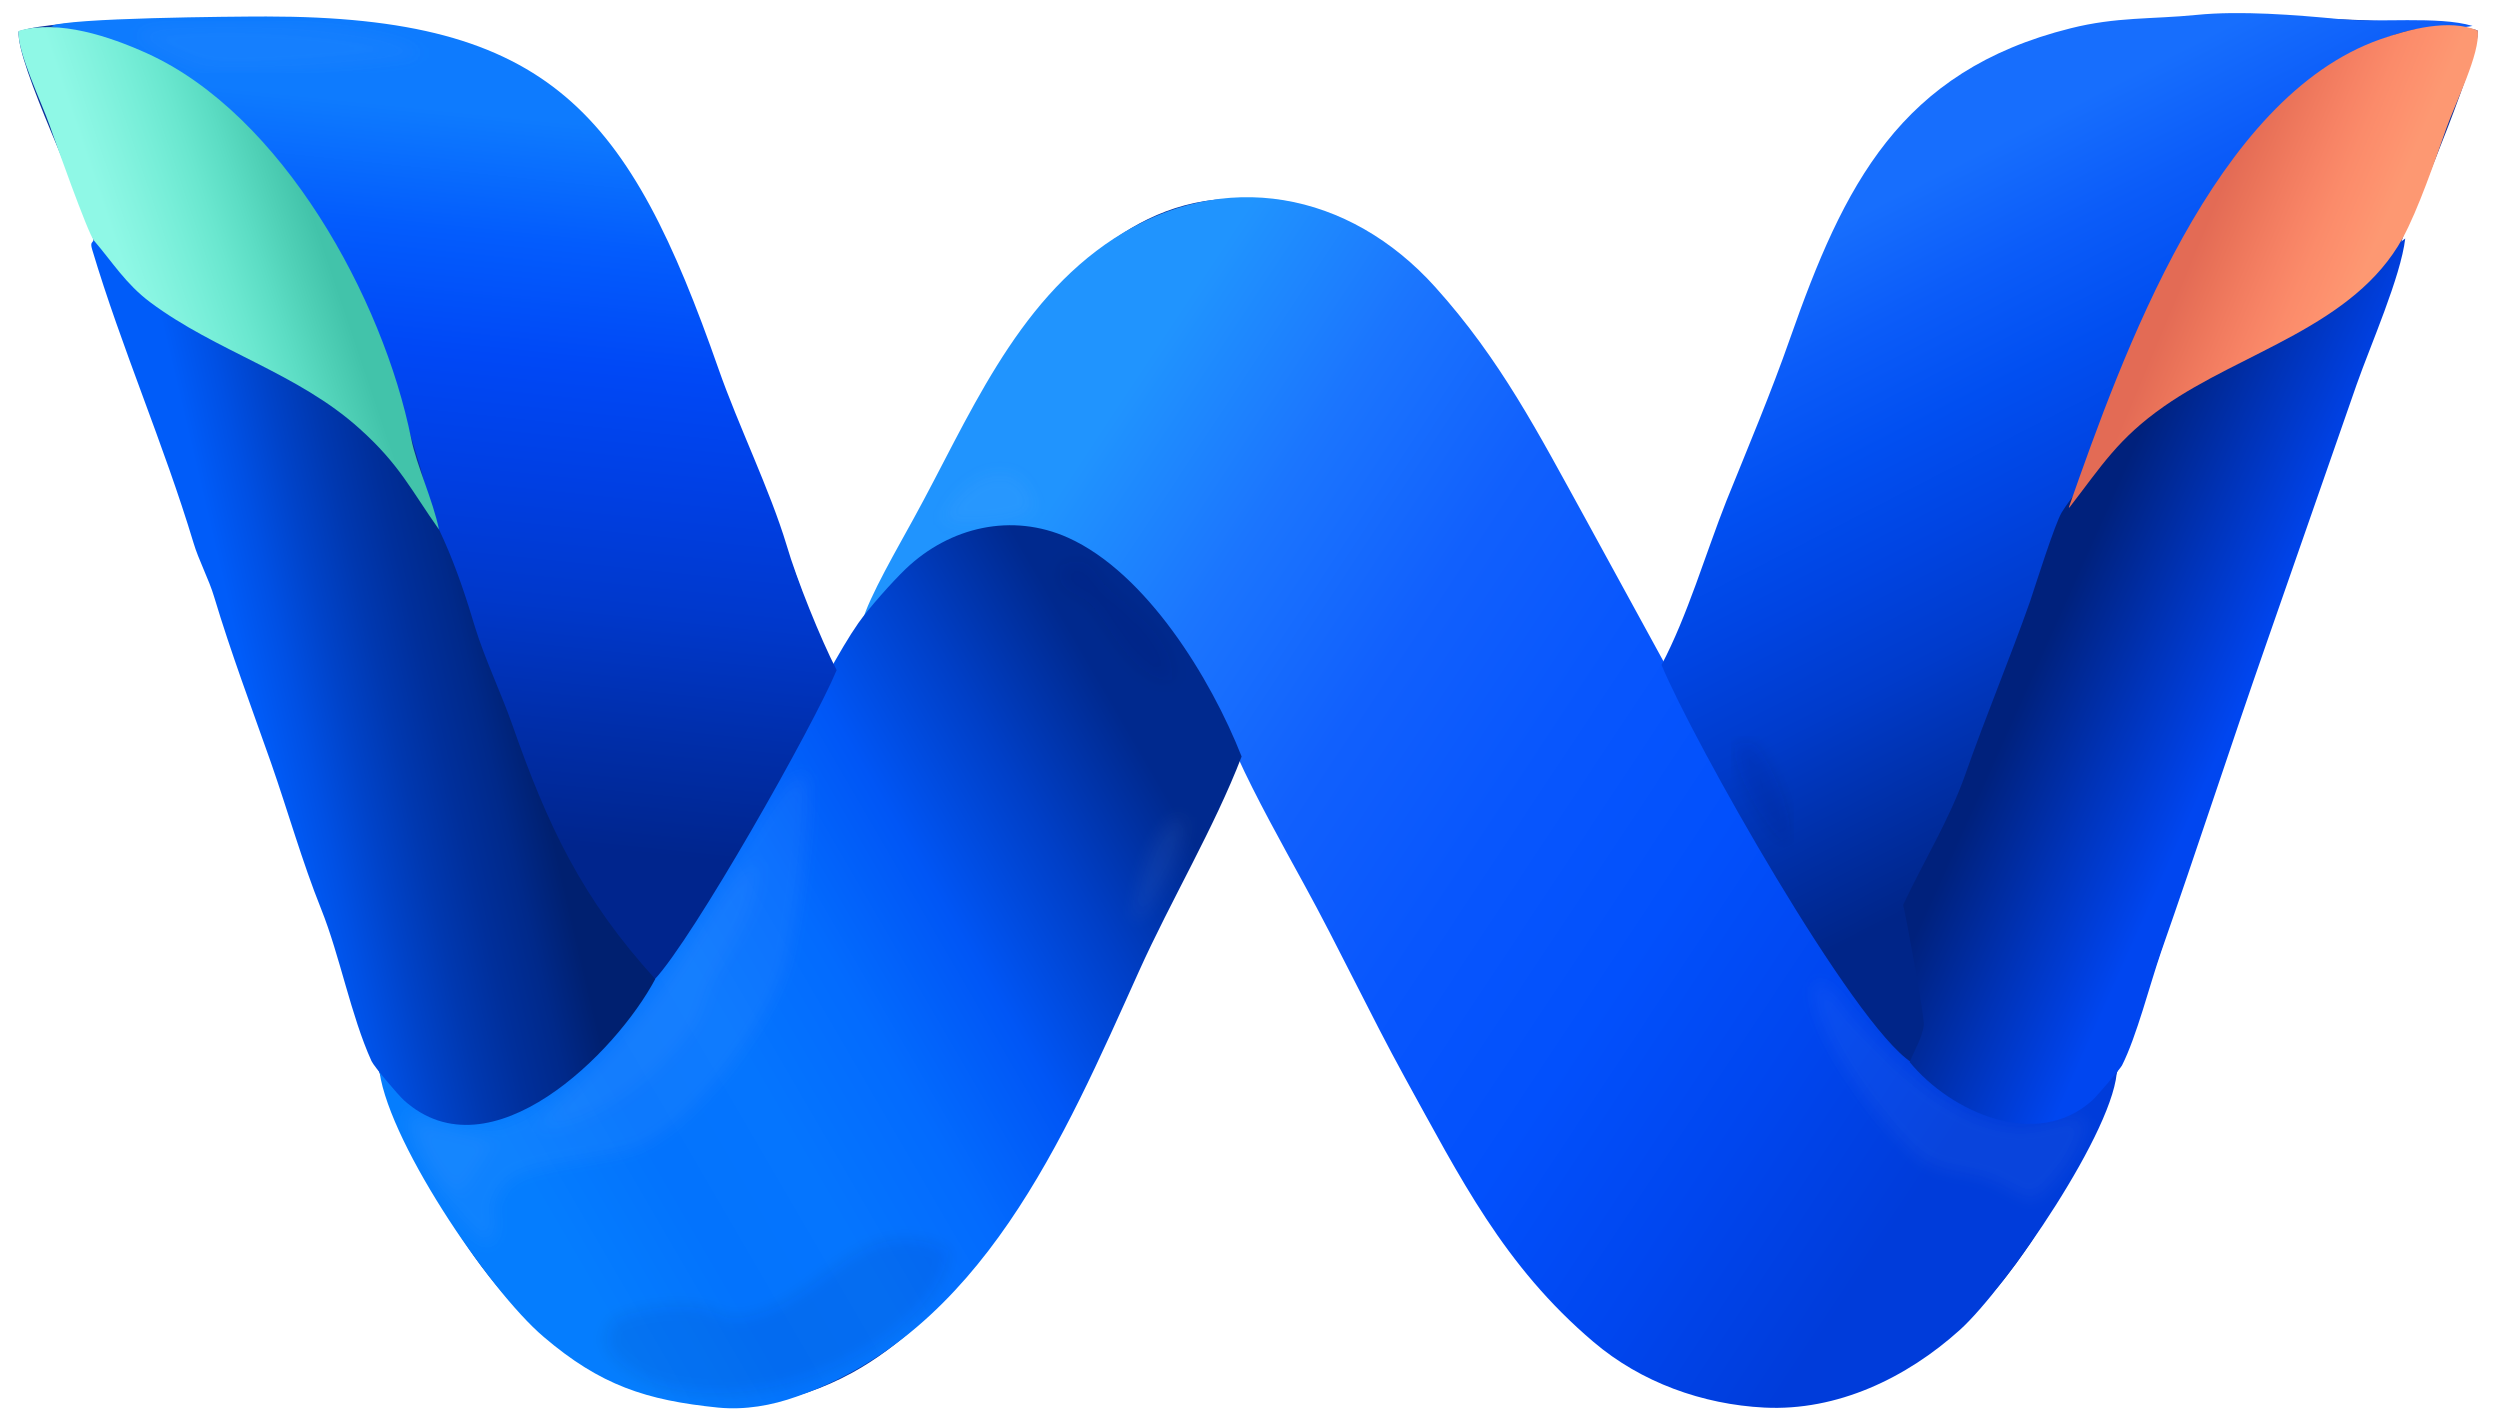
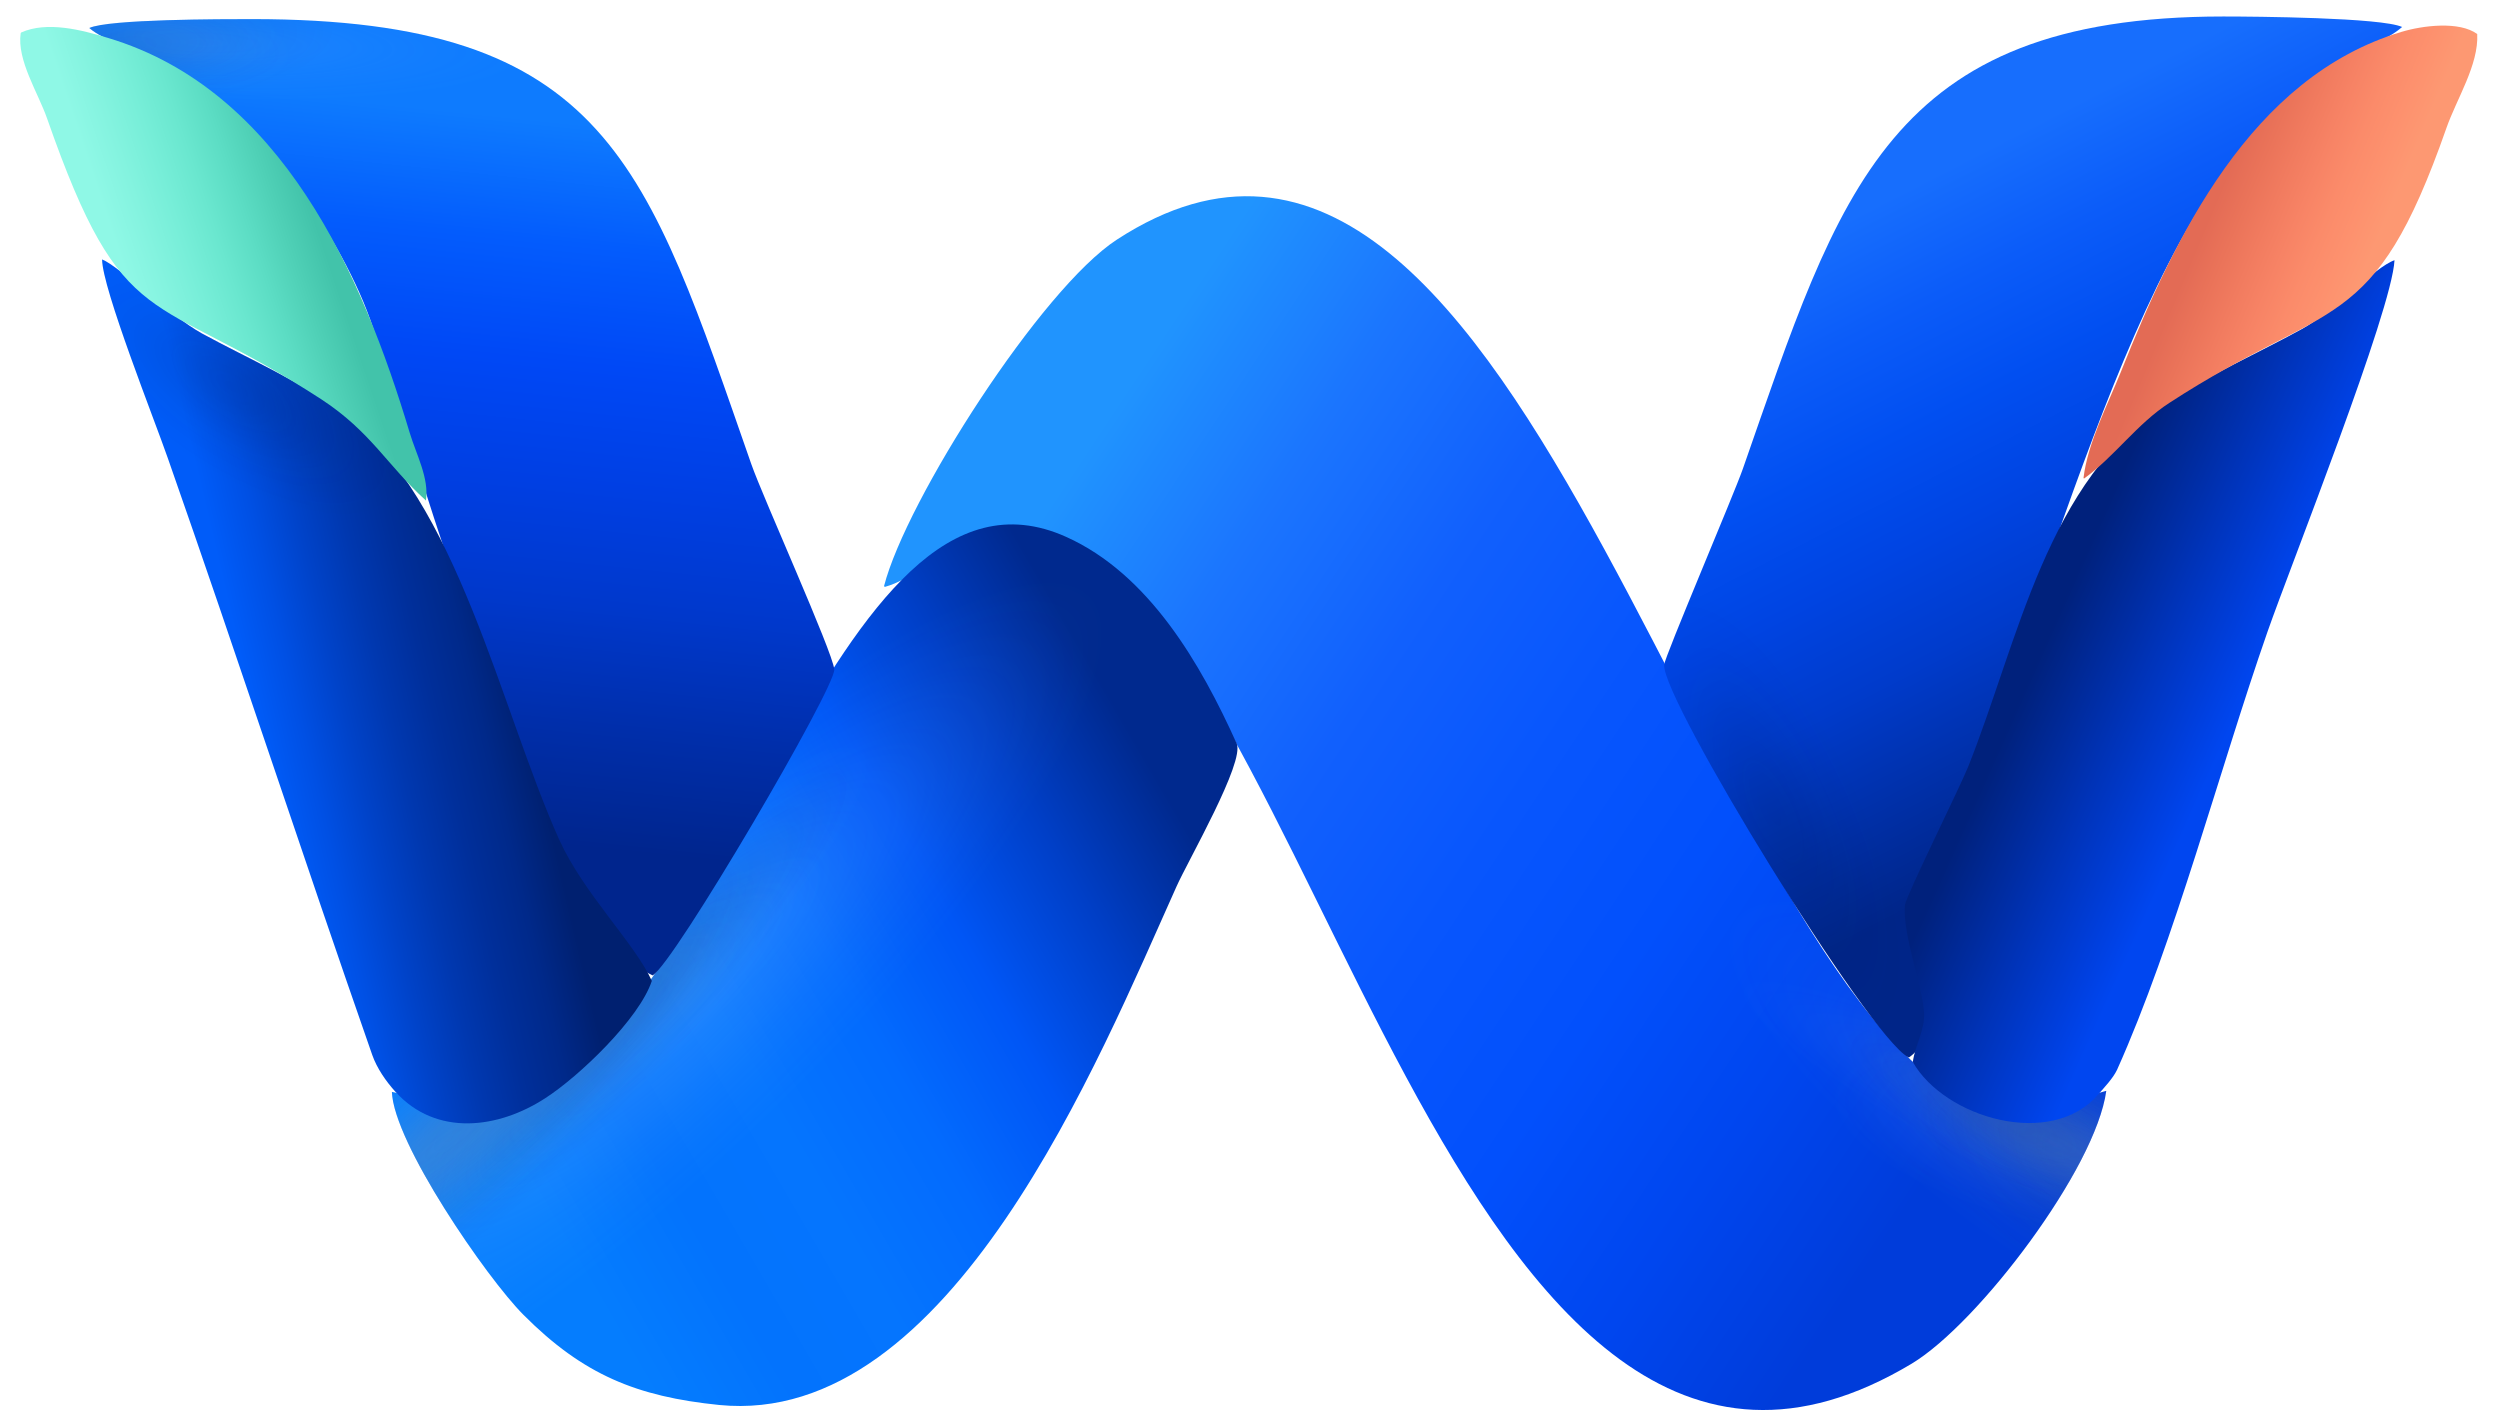
<svg xmlns="http://www.w3.org/2000/svg" viewBox="150 355 955 545" role="img" aria-label="weekly">
  <defs>
    <linearGradient id="face1" gradientUnits="userSpaceOnUse" x1="1015.5" y1="673.8" x2="605.8" y2="402.0">
      <stop offset="0.000" stop-color="#003cda" />
      <stop offset="0.071" stop-color="#003cda" />
      <stop offset="0.214" stop-color="#0046ef" />
      <stop offset="0.357" stop-color="#0250fc" />
      <stop offset="0.500" stop-color="#0856fd" />
      <stop offset="0.643" stop-color="#1160fd" />
      <stop offset="0.786" stop-color="#1b75fe" />
      <stop offset="0.929" stop-color="#2094fe" />
      <stop offset="1.000" stop-color="#2094fe" />
    </linearGradient>
+     <radialGradient id="face1-s0" gradientUnits="userSpaceOnUse" cx="934.3" cy="792.0" r="152.6" gradientTransform="translate(934.3 792.0) rotate(-144.8) scale(1 0.288) translate(-934.3 -792.0)">
+       <stop offset="0.00" stop-color="#9cd0ff" stop-opacity="0.126" />
+       <stop offset="0.20" stop-color="#9cd0ff" stop-opacity="0.111" />
+       <stop offset="0.40" stop-color="#9cd0ff" stop-opacity="0.076" />
+       <stop offset="0.60" stop-color="#9cd0ff" stop-opacity="0.041" />
+       <stop offset="0.80" stop-color="#9cd0ff" stop-opacity="0.017" />
+       <stop offset="1.00" stop-color="#9cd0ff" stop-opacity="0.000" />
+     </radialGradient>
+     <radialGradient id="face1-s1" gradientUnits="userSpaceOnUse" cx="943.7" cy="798.3" r="70.3" gradientTransform="translate(943.7 798.3) rotate(-141.3) scale(1 0.604) translate(-943.7 -798.3)">
+       <stop offset="0.00" stop-color="#00103a" stop-opacity="0.156" />
+       <stop offset="0.20" stop-color="#00103a" stop-opacity="0.137" />
+       <stop offset="0.40" stop-color="#00103a" stop-opacity="0.094" />
+       <stop offset="0.60" stop-color="#00103a" stop-opacity="0.050" />
+       <stop offset="0.80" stop-color="#00103a" stop-opacity="0.021" />
+       <stop offset="1.00" stop-color="#00103a" stop-opacity="0.000" />
+     </radialGradient>
+     <radialGradient id="face1-s2" gradientUnits="userSpaceOnUse" cx="936.3" cy="791.3" r="89.8" gradientTransform="translate(936.3 791.3) rotate(-167.3) scale(1 0.364) translate(-936.3 -791.3)">
+       <stop offset="0.00" stop-color="#9cd0ff" stop-opacity="0.116" />
+       <stop offset="0.20" stop-color="#9cd0ff" stop-opacity="0.102" />
+       <stop offset="0.40" stop-color="#9cd0ff" stop-opacity="0.070" />
+       <stop offset="0.60" stop-color="#9cd0ff" stop-opacity="0.037" />
+       <stop offset="0.80" stop-color="#9cd0ff" stop-opacity="0.016" />
+       <stop offset="1.00" stop-color="#9cd0ff" stop-opacity="0.000" />
+     </radialGradient>
+     <radialGradient id="face1-s3" gradientUnits="userSpaceOnUse" cx="915.0" cy="781.3" r="67.1" gradientTransform="translate(915.0 781.3) rotate(-153.6) scale(1 0.333) translate(-915.0 -781.3)">
+       <stop offset="0.00" stop-color="#00103a" stop-opacity="0.181" />
+       <stop offset="0.20" stop-color="#00103a" stop-opacity="0.160" />
+       <stop offset="0.40" stop-color="#00103a" stop-opacity="0.110" />
+       <stop offset="0.60" stop-color="#00103a" stop-opacity="0.059" />
+       <stop offset="0.80" stop-color="#00103a" stop-opacity="0.025" />
+       <stop offset="1.00" stop-color="#00103a" stop-opacity="0.000" />
+     </radialGradient>
+     <radialGradient id="face1-s4" gradientUnits="userSpaceOnUse" cx="933.0" cy="791.3" r="135.0" gradientTransform="translate(933.0 791.3) rotate(-153.3) scale(1 0.155) translate(-933.0 -791.3)">
+       <stop offset="0.00" stop-color="#9cd0ff" stop-opacity="0.102" />
+       <stop offset="0.20" stop-color="#9cd0ff" stop-opacity="0.090" />
+       <stop offset="0.40" stop-color="#9cd0ff" stop-opacity="0.062" />
+       <stop offset="0.60" stop-color="#9cd0ff" stop-opacity="0.033" />
+       <stop offset="0.80" stop-color="#9cd0ff" stop-opacity="0.014" />
+       <stop offset="1.00" stop-color="#9cd0ff" stop-opacity="0.000" />
+     </radialGradient>
    <clipPath id="c_face1">
-       <path d="M479.4 592.5C484.3 589.9 488.9 582.3 493.3 577.3C508.0 561.1 527.9 554.1 549.3 558.4C563.2 561.2 584.2 579.4 592.1 590.7C603.8 607.4 614.3 625.4 622.7 644.0C629.5 659.1 640.0 677.9 648.1 692.7C661.4 716.9 673.3 742.3 686.7 766.7C707.8 804.9 724.4 838.5 758.7 867.6C776.9 883.1 800.4 891.5 824.0 892.7C851.8 894.1 878.3 881.4 898.7 863.0C916.1 847.3 958.7 785.5 958.7 762.9C946.3 771.6 947.5 781.6 926.3 782.7C906.8 783.6 888.0 769.1 875.7 755.3C848.3 725.0 829.6 688.2 810.1 652.7C791.8 619.4 773.7 586.0 755.4 552.7C737.6 520.4 723.3 492.5 698.3 464.7C665.4 428.1 617.4 418.9 575.7 446.0C537.4 470.9 520.0 515.0 498.9 553.3C493.8 562.7 481.6 583.6 479.4 592.5Z" />
+       <path d="M488.0 579.2C508.9 573.3 512.8 549.6 550.0 558.9C650.7 584.1 704.8 981.2 880.3 875.9C906.0 860.4 950.6 801.2 954.6 771.7C940.8 775.1 935.8 786.8 915.7 781.7C802.0 753.3 734.9 343.6 576.7 446.5C547.8 465.2 496.1 546.1 487.7 578.9Z" />
    </clipPath>
    <linearGradient id="face2" gradientUnits="userSpaceOnUse" x1="179.2" y1="-104.3" x2="-108.6" y2="63.2">
      <stop offset="0.000" stop-color="#00298e" />
      <stop offset="0.071" stop-color="#00298e" />
      <stop offset="0.214" stop-color="#003fc7" />
      <stop offset="0.357" stop-color="#0056f6" />
      <stop offset="0.500" stop-color="#036bfe" />
      <stop offset="0.643" stop-color="#0575fe" />
      <stop offset="0.786" stop-color="#0373fd" />
      <stop offset="0.929" stop-color="#057dfe" />
      <stop offset="1.000" stop-color="#057dfe" />
    </linearGradient>
+     <radialGradient id="face2-s0" gradientUnits="userSpaceOnUse" cx="404.7" cy="739.3" r="229.4" gradientTransform="translate(404.7 739.3) rotate(135.9) scale(1 0.252) translate(-404.7 -739.3)">
+       <stop offset="0.00" stop-color="#9cd0ff" stop-opacity="0.173" />
+       <stop offset="0.20" stop-color="#9cd0ff" stop-opacity="0.152" />
+       <stop offset="0.40" stop-color="#9cd0ff" stop-opacity="0.105" />
+       <stop offset="0.60" stop-color="#9cd0ff" stop-opacity="0.056" />
+       <stop offset="0.80" stop-color="#9cd0ff" stop-opacity="0.023" />
+       <stop offset="1.00" stop-color="#9cd0ff" stop-opacity="0.000" />
+     </radialGradient>
+     <radialGradient id="face2-s1" gradientUnits="userSpaceOnUse" cx="387.0" cy="744.7" r="132.2" gradientTransform="translate(387.0 744.7) rotate(132.2) scale(1 0.178) translate(-387.0 -744.7)">
+       <stop offset="0.00" stop-color="#00103a" stop-opacity="0.182" />
+       <stop offset="0.20" stop-color="#00103a" stop-opacity="0.160" />
+       <stop offset="0.40" stop-color="#00103a" stop-opacity="0.110" />
+       <stop offset="0.60" stop-color="#00103a" stop-opacity="0.059" />
+       <stop offset="0.80" stop-color="#00103a" stop-opacity="0.025" />
+       <stop offset="1.00" stop-color="#00103a" stop-opacity="0.000" />
+     </radialGradient>
+     <radialGradient id="face2-s2" gradientUnits="userSpaceOnUse" cx="317.0" cy="792.0" r="227.3" gradientTransform="translate(317.0 792.0) rotate(137.4) scale(1 0.156) translate(-317.0 -792.0)">
+       <stop offset="0.00" stop-color="#9cd0ff" stop-opacity="0.116" />
+       <stop offset="0.20" stop-color="#9cd0ff" stop-opacity="0.103" />
+       <stop offset="0.40" stop-color="#9cd0ff" stop-opacity="0.070" />
+       <stop offset="0.60" stop-color="#9cd0ff" stop-opacity="0.038" />
+       <stop offset="0.80" stop-color="#9cd0ff" stop-opacity="0.016" />
+       <stop offset="1.00" stop-color="#9cd0ff" stop-opacity="0.000" />
+     </radialGradient>
+     <radialGradient id="face2-s3" gradientUnits="userSpaceOnUse" cx="331.0" cy="780.0" r="140.8" gradientTransform="translate(331.0 780.0) rotate(136.1) scale(1 0.209) translate(-331.0 -780.0)">
+       <stop offset="0.00" stop-color="#00103a" stop-opacity="0.200" />
+       <stop offset="0.20" stop-color="#00103a" stop-opacity="0.176" />
+       <stop offset="0.40" stop-color="#00103a" stop-opacity="0.121" />
+       <stop offset="0.60" stop-color="#00103a" stop-opacity="0.065" />
+       <stop offset="0.80" stop-color="#00103a" stop-opacity="0.027" />
+       <stop offset="1.00" stop-color="#00103a" stop-opacity="0.000" />
+     </radialGradient>
+     <radialGradient id="face2-s4" gradientUnits="userSpaceOnUse" cx="318.3" cy="792.7" r="183.5" gradientTransform="translate(318.3 792.7) rotate(143.4) scale(1 0.166) translate(-318.3 -792.7)">
+       <stop offset="0.00" stop-color="#9cd0ff" stop-opacity="0.166" />
+       <stop offset="0.20" stop-color="#9cd0ff" stop-opacity="0.147" />
+       <stop offset="0.40" stop-color="#9cd0ff" stop-opacity="0.101" />
+       <stop offset="0.60" stop-color="#9cd0ff" stop-opacity="0.054" />
+       <stop offset="0.80" stop-color="#9cd0ff" stop-opacity="0.023" />
+       <stop offset="1.00" stop-color="#9cd0ff" stop-opacity="0.000" />
+     </radialGradient>
    <clipPath id="c_face2">
-       <path d="M294.7 762.0C296.6 788.6 336.6 847.8 357.7 865.7C379.4 884.2 396.8 889.9 424.3 892.7C434.6 893.7 444.8 891.9 454.3 888.5C525.0 863.8 556.3 789.9 585.1 726.0C597.2 699.1 613.9 671.1 624.3 644.0C612.5 614.0 587.8 573.8 558.0 560.4C536.6 550.8 512.9 556.2 496.0 572.3C490.8 577.3 481.9 587.3 477.9 593.0C450.1 632.6 379.0 809.2 315.0 780.4C304.2 775.6 302.1 769.3 295.0 761.9Z" />
+       <path d="M299.7 772.1C300.3 791.3 335.8 843.1 350.0 857.3C372.8 880.2 393.3 888.5 424.7 891.7C513.1 900.5 569.9 759.3 599.4 693.7C603.8 683.8 625.6 646.1 622.4 639.0C608.7 608.6 588.9 574.3 557.3 560.1C467.2 519.5 428.8 750.6 341.7 781.1C320.1 788.7 313.1 774.6 299.7 772.1Z" />
    </clipPath>
    <linearGradient id="face3" gradientUnits="userSpaceOnUse" x1="477.2" y1="932.0" x2="346.5" y2="676.8">
      <stop offset="0.000" stop-color="#002588" />
      <stop offset="0.071" stop-color="#002588" />
      <stop offset="0.214" stop-color="#0030a9" />
      <stop offset="0.357" stop-color="#003bcb" />
      <stop offset="0.500" stop-color="#0044e2" />
      <stop offset="0.643" stop-color="#014ff1" />
      <stop offset="0.786" stop-color="#0b5cf9" />
      <stop offset="0.929" stop-color="#176efd" />
      <stop offset="1.000" stop-color="#176efd" />
    </linearGradient>
+     <radialGradient id="face3-s0" gradientUnits="userSpaceOnUse" cx="827.3" cy="665.0" r="92.5" gradientTransform="translate(827.3 665.0) rotate(64.7) scale(1 0.352) translate(-827.3 -665.0)">
+       <stop offset="0.00" stop-color="#00103a" stop-opacity="0.112" />
+       <stop offset="0.20" stop-color="#00103a" stop-opacity="0.099" />
+       <stop offset="0.40" stop-color="#00103a" stop-opacity="0.068" />
+       <stop offset="0.60" stop-color="#00103a" stop-opacity="0.036" />
+       <stop offset="0.80" stop-color="#00103a" stop-opacity="0.015" />
+       <stop offset="1.00" stop-color="#00103a" stop-opacity="0.000" />
+     </radialGradient>
    <clipPath id="c_face3">
-       <path d="M784.7 609.0C796.6 637.7 857.9 746.6 880.3 760.9C882.9 757.1 885.9 752.2 886.6 747.3C887.0 744.7 880.0 704.7 878.9 701.3C888.1 679.1 900.3 659.1 908.7 635.3C919.1 605.5 931.8 575.5 942.1 546.0C959.9 495.3 988.4 419.0 1032.0 386.3C1042.8 378.2 1059.9 368.1 1073.3 366.1C1080.2 365.0 1087.5 366.3 1094.5 364.9C1081.4 361.0 1058.2 363.8 1043.7 362.3C1026.9 360.7 1005.9 359.0 989.0 360.7C971.9 362.4 958.5 361.4 941.0 365.8C875.7 382.1 854.3 425.9 833.8 484.3C826.6 504.9 817.7 526.0 809.5 546.3C801.6 566.3 794.6 590.3 784.7 609.0Z" />
+       <path d="M879.3 758.9C898.1 745.4 872.2 712.4 882.1 694.3C926.0 614.4 954.3 466.1 1013.0 404.3C1023.0 393.9 1033.6 383.6 1046.3 376.6C1053.4 372.7 1061.8 370.5 1067.6 365.3C1059.7 361.7 1011.5 361.3 999.3 361.3C871.0 361.3 852.8 428.2 815.8 534.0C812.4 543.8 785.8 606.1 785.7 609.0C785.0 622.4 863.7 750.8 879.0 758.9Z" />
    </clipPath>
    <linearGradient id="face4" gradientUnits="userSpaceOnUse" x1="-34.9" y1="337.3" x2="-67.9" y2="656.0">
      <stop offset="0.000" stop-color="#0e7bfe" />
      <stop offset="0.071" stop-color="#0e7bfe" />
      <stop offset="0.214" stop-color="#035cfd" />
      <stop offset="0.357" stop-color="#0048f6" />
      <stop offset="0.500" stop-color="#003fe3" />
      <stop offset="0.643" stop-color="#0038cb" />
      <stop offset="0.786" stop-color="#002eaa" />
      <stop offset="0.929" stop-color="#00258d" />
      <stop offset="1.000" stop-color="#00258d" />
    </linearGradient>
+     <radialGradient id="face4-s0" gradientUnits="userSpaceOnUse" cx="227.7" cy="371.3" r="124.9" gradientTransform="translate(227.7 371.3) rotate(-177.9) scale(1 0.176) translate(-227.7 -371.3)">
+       <stop offset="0.00" stop-color="#9cd0ff" stop-opacity="0.103" />
+       <stop offset="0.20" stop-color="#9cd0ff" stop-opacity="0.091" />
+       <stop offset="0.40" stop-color="#9cd0ff" stop-opacity="0.063" />
+       <stop offset="0.60" stop-color="#9cd0ff" stop-opacity="0.034" />
+       <stop offset="0.80" stop-color="#9cd0ff" stop-opacity="0.014" />
+       <stop offset="1.00" stop-color="#9cd0ff" stop-opacity="0.000" />
+     </radialGradient>
+     <radialGradient id="face4-s1" gradientUnits="userSpaceOnUse" cx="198.3" cy="372.7" r="80.5" gradientTransform="translate(198.3 372.7) rotate(174.8) scale(1 0.324) translate(-198.3 -372.7)">
+       <stop offset="0.00" stop-color="#00103a" stop-opacity="0.139" />
+       <stop offset="0.20" stop-color="#00103a" stop-opacity="0.123" />
+       <stop offset="0.40" stop-color="#00103a" stop-opacity="0.084" />
+       <stop offset="0.60" stop-color="#00103a" stop-opacity="0.045" />
+       <stop offset="0.80" stop-color="#00103a" stop-opacity="0.019" />
+       <stop offset="1.00" stop-color="#00103a" stop-opacity="0.000" />
+     </radialGradient>
+     <radialGradient id="face4-s2" gradientUnits="userSpaceOnUse" cx="216.3" cy="370.7" r="46.6" gradientTransform="translate(216.3 370.7) rotate(-172.1) scale(1 0.395) translate(-216.3 -370.7)">
+       <stop offset="0.00" stop-color="#9cd0ff" stop-opacity="0.069" />
+       <stop offset="0.20" stop-color="#9cd0ff" stop-opacity="0.061" />
+       <stop offset="0.40" stop-color="#9cd0ff" stop-opacity="0.042" />
+       <stop offset="0.60" stop-color="#9cd0ff" stop-opacity="0.022" />
+       <stop offset="0.80" stop-color="#9cd0ff" stop-opacity="0.009" />
+       <stop offset="1.00" stop-color="#9cd0ff" stop-opacity="0.000" />
+     </radialGradient>
    <clipPath id="c_face4">
-       <path d="M169.5 365.0C174.9 367.0 178.9 366.4 183.7 367.9C199.3 372.6 212.4 377.5 225.7 387.5C274.4 424.0 293.7 477.6 310.5 533.3C312.8 541.1 314.6 552.4 317.0 559.3C330.8 598.6 347.5 650.7 367.3 686.7C375.1 701.0 386.3 720.5 400.0 729.2C414.7 713.6 460.6 632.6 469.6 611.0C463.4 598.9 454.3 576.3 450.5 563.3C444.1 542.1 432.1 517.7 424.5 496.0C390.2 398.0 360.3 361.3 251.7 361.3C239.8 361.3 175.1 361.8 169.5 365.0Z" />
+       <path d="M184.1 365.7C190.3 370.9 200.2 373.2 208.0 376.7C229.0 386.2 248.7 404.6 261.8 423.3C273.2 439.7 284.8 458.4 291.5 477.3C308.0 524.5 359.1 709.5 399.3 727.6C407.5 723.0 469.3 617.5 468.7 610.7C468.0 603.8 441.6 545.4 437.0 532.3C397.0 417.9 382.4 362.3 246.3 362.3C235.0 362.3 191.4 362.3 184.1 365.7Z" />
    </clipPath>
    <linearGradient id="face5" gradientUnits="userSpaceOnUse" x1="199.4" y1="-47.1" x2="85.5" y2="-20.2">
      <stop offset="0.000" stop-color="#002070" />
      <stop offset="0.071" stop-color="#002070" />
      <stop offset="0.214" stop-color="#00298a" />
      <stop offset="0.357" stop-color="#002f9b" />
      <stop offset="0.500" stop-color="#0038b0" />
      <stop offset="0.643" stop-color="#0043c9" />
      <stop offset="0.786" stop-color="#0050e4" />
      <stop offset="0.929" stop-color="#005cf9" />
      <stop offset="1.000" stop-color="#005cf9" />
    </linearGradient>
+     <radialGradient id="face5-s0" gradientUnits="userSpaceOnUse" cx="238.7" cy="502.7" r="75.2" gradientTransform="translate(238.7 502.7) rotate(-146.0) scale(1 0.421) translate(-238.7 -502.7)">
+       <stop offset="0.00" stop-color="#00103a" stop-opacity="0.139" />
+       <stop offset="0.20" stop-color="#00103a" stop-opacity="0.123" />
+       <stop offset="0.40" stop-color="#00103a" stop-opacity="0.084" />
+       <stop offset="0.60" stop-color="#00103a" stop-opacity="0.045" />
+       <stop offset="0.80" stop-color="#00103a" stop-opacity="0.019" />
+       <stop offset="1.00" stop-color="#00103a" stop-opacity="0.000" />
+     </radialGradient>
    <clipPath id="c_face5">
-       <path d="M185.7 446.7C185.5 447.8 184.3 447.3 185.2 450.3C196.4 487.8 212.6 524.8 223.9 562.3C225.8 568.8 229.9 576.5 231.8 583.0C238.2 604.3 246.1 625.3 253.5 646.3C260.0 664.9 265.4 684.1 272.7 702.3C279.9 720.3 284.0 742.8 291.9 760.3C292.9 762.5 302.2 773.4 304.3 775.3C337.4 805.1 385.4 757.1 400.3 729.0C372.2 698.1 359.2 670.5 345.5 631.3C341.3 619.5 335.1 606.4 331.5 594.7C325.1 573.2 316.2 548.2 301.0 531.3C273.5 500.8 247.7 496.4 216.0 475.8C208.4 470.8 201.4 464.8 195.3 458.0C190.9 453.1 191.3 450.8 185.7 446.7Z" />
+       <path d="M189.0 454.1C189.0 465.0 209.1 515.6 214.1 530.0C240.7 605.8 265.7 682.2 292.2 758.0C294.0 763.1 297.4 768.0 301.0 772.0C316.7 789.4 340.5 786.1 358.3 774.5C371.2 766.2 394.2 744.2 399.0 729.7C392.6 715.5 372.9 696.3 363.6 675.7C341.1 625.7 324.7 545.5 281.7 513.2C264.7 500.5 245.5 492.4 227.0 482.3C215.1 475.7 195.4 456.6 189.0 454.1Z" />
    </clipPath>
    <linearGradient id="face6" gradientUnits="userSpaceOnUse" x1="1076.6" y1="482.9" x2="993.6" y2="445.7">
      <stop offset="0.000" stop-color="#0046f0" />
      <stop offset="0.071" stop-color="#0046f0" />
      <stop offset="0.214" stop-color="#003fde" />
      <stop offset="0.357" stop-color="#0039cb" />
      <stop offset="0.500" stop-color="#0033b8" />
      <stop offset="0.643" stop-color="#002da4" />
      <stop offset="0.786" stop-color="#002790" />
      <stop offset="0.929" stop-color="#00217c" />
      <stop offset="1.000" stop-color="#00217c" />
    </linearGradient>
-     <clipPath id="c_face6">
-       <path d="M877.0 700.7C878.2 705.4 885.3 744.0 884.9 746.7C884.2 751.6 881.3 756.1 879.5 760.7C895.1 779.8 928.0 794.6 949.3 775.3C950.7 774.1 960.0 763.2 960.6 762.0C966.2 750.9 971.2 731.2 975.5 718.7C989.3 679.4 1002.1 639.9 1015.8 600.7C1027.3 567.8 1038.7 534.9 1050.2 502.0C1055.5 486.9 1067.1 460.7 1068.8 446.1C1059.6 452.5 1053.8 465.0 1041.3 473.1C1012.2 492.1 978.6 502.0 954.7 528.7C950.7 533.1 940.4 546.0 937.6 550.7C935.0 555.0 927.7 578.1 925.5 584.7C917.7 606.8 908.6 628.5 900.8 650.7C894.7 668.1 884.8 684.0 877.0 700.7Z" />
-     </clipPath>
    <linearGradient id="mint" gradientUnits="userSpaceOnUse" x1="115.1" y1="-38.9" x2="32.3" y2="-10.9">
      <stop offset="0.000" stop-color="#42c3aa" />
      <stop offset="0.071" stop-color="#42c3aa" />
      <stop offset="0.214" stop-color="#4fd0b6" />
      <stop offset="0.357" stop-color="#5cddc4" />
      <stop offset="0.500" stop-color="#6ae7cf" />
      <stop offset="0.643" stop-color="#77eed8" />
      <stop offset="0.786" stop-color="#84f3df" />
      <stop offset="0.929" stop-color="#8ff8e6" />
      <stop offset="1.000" stop-color="#8ff8e6" />
    </linearGradient>
-     <clipPath id="c_mint">
-       <path d="M157.1 367.0C156.6 374.9 165.9 394.1 169.0 403.0C171.1 409.0 183.6 444.2 185.9 446.9C193.0 455.2 198.1 463.5 207.3 470.4C232.4 489.2 263.8 497.5 287.3 518.7C302.6 532.4 306.9 542.0 317.7 557.3C315.4 546.1 309.1 532.7 307.1 522.7C296.4 469.1 257.7 398.6 206.0 375.3C191.8 368.9 172.7 362.5 157.4 366.7Z" />
-     </clipPath>
    <linearGradient id="coral" gradientUnits="userSpaceOnUse" x1="1063.5" y1="447.5" x2="996.1" y2="419.1">
      <stop offset="0.000" stop-color="#fd9872" />
      <stop offset="0.071" stop-color="#fd9872" />
      <stop offset="0.214" stop-color="#fd916e" />
      <stop offset="0.357" stop-color="#fb8b6a" />
      <stop offset="0.500" stop-color="#f78365" />
      <stop offset="0.643" stop-color="#f17b5f" />
      <stop offset="0.786" stop-color="#ea7359" />
      <stop offset="0.929" stop-color="#e36b55" />
      <stop offset="1.000" stop-color="#e36b55" />
    </linearGradient>
-     <clipPath id="c_coral">
-       <path d="M940.5 548.9C952.8 533.0 959.1 522.5 976.7 510.2C1006.4 489.4 1049.3 479.6 1067.8 446.0C1073.7 435.2 1080.3 416.0 1084.5 404.0C1087.9 394.4 1097.5 375.4 1096.5 366.7C1085.8 362.0 1070.1 366.2 1059.3 370.0C996.0 392.2 960.9 490.1 940.3 548.8Z" />
-     </clipPath>
-     <filter id="hair" x="-5%" y="-5%" width="110%" height="110%">
-       <feGaussianBlur stdDeviation="0.6" />
-     </filter>
-     <filter id="soft" x="-5%" y="-5%" width="110%" height="110%">
-       <feGaussianBlur stdDeviation="3" />
-     </filter>
  </defs>
-   <path fill="#0b2f9a" d="M785.7 608.4C778.3 599.7 769.6 580.6 763.6 569.7C749.1 543.4 735.2 516.9 718.8 491.7C699.0 461.2 674.4 439.7 638.7 432.6C545.8 414.0 508.3 552.6 469.0 610.1C460.1 596.9 456.1 576.8 449.1 562.7C442.8 550.1 436.4 531.6 431.7 518.0C395.8 415.6 375.7 362.3 254.3 362.3C233.7 362.3 173.1 361.5 157.1 367.0C156.3 379.9 181.6 430.1 185.8 447.0C189.3 460.9 194.7 474.1 199.5 487.7C210.5 519.3 221.6 550.8 232.7 582.3C244.4 615.9 257.0 651.0 267.2 685.0C268.8 690.5 272.3 697.1 273.9 702.3C282.2 730.0 291.9 759.3 303.7 785.7C314.7 810.0 328.5 834.9 347.0 854.3C381.6 890.8 430.4 904.2 475.7 879.3C547.2 839.9 584.8 714.3 623.7 644.4C632.0 656.8 637.7 671.4 644.9 684.7C677.7 744.3 720.6 853.7 784.0 882.3C828.6 902.3 872.9 889.5 906.0 854.7C926.0 833.6 940.1 807.0 951.9 780.7C965.4 750.8 978.4 710.3 987.9 678.7C991.1 667.8 996.5 656.3 999.8 645.3C1013.5 599.7 1031.3 553.2 1047.1 508.0C1051.2 496.5 1056.7 483.3 1060.1 472.0C1062.5 464.2 1066.4 448.6 1069.3 442.0C1074.5 430.5 1097.5 375.2 1096.5 366.7C1090.0 363.3 1017.4 361.3 1004.7 361.3C904.4 361.3 867.9 390.0 834.8 484.7C826.9 507.2 816.4 529.6 808.5 552.0C803.3 566.8 793.6 596.1 785.7 608.4Z" />
-   <path fill="url(#face1)" d="M479.4 592.5C484.3 589.9 488.9 582.3 493.3 577.3C508.0 561.1 527.9 554.1 549.3 558.4C563.2 561.2 584.2 579.4 592.1 590.7C603.8 607.4 614.3 625.4 622.7 644.0C629.5 659.1 640.0 677.9 648.1 692.7C661.4 716.9 673.3 742.3 686.7 766.7C707.8 804.9 724.4 838.5 758.7 867.6C776.9 883.1 800.4 891.5 824.0 892.7C851.8 894.1 878.3 881.4 898.7 863.0C916.1 847.3 958.7 785.5 958.7 762.9C946.3 771.6 947.5 781.6 926.3 782.7C906.8 783.6 888.0 769.1 875.7 755.3C848.3 725.0 829.6 688.2 810.1 652.7C791.8 619.4 773.7 586.0 755.4 552.7C737.6 520.4 723.3 492.5 698.3 464.7C665.4 428.1 617.4 418.9 575.7 446.0C537.4 470.9 520.0 515.0 498.9 553.3C493.8 562.7 481.6 583.6 479.4 592.5Z" />
-   <g clip-path="url(#c_face1)">
-     <g filter="url(#soft)">
-       <path fill="#9cd0ff" fill-opacity="0.061" fill-rule="evenodd" d="M843.7 729.6C838.0 745.4 871.9 789.5 884.3 798.1C890.8 802.6 902.2 802.9 909.7 805.5C915.6 807.6 920.4 811.8 926.3 813.3C934.7 809.0 947.4 791.6 946.3 782.4C934.7 780.2 928.8 789.1 911.0 783.8C890.7 777.7 873.5 760.3 859.3 745.3C853.2 738.9 852.4 733.4 843.7 729.6ZM510.2 553.9C518.2 556.2 538.0 554.8 544.9 550.0C541.8 526.6 517.3 535.8 510.1 553.7Z" />
-     </g>
-     <g filter="url(#hair)" />
-   </g>
-   <path fill="url(#face2)" d="M294.7 762.0C296.6 788.6 336.6 847.8 357.7 865.7C379.4 884.2 396.8 889.9 424.3 892.7C434.6 893.7 444.8 891.9 454.3 888.5C525.0 863.8 556.3 789.9 585.1 726.0C597.2 699.1 613.9 671.1 624.3 644.0C612.5 614.0 587.8 573.8 558.0 560.4C536.6 550.8 512.9 556.2 496.0 572.3C490.8 577.3 481.9 587.3 477.9 593.0C450.1 632.6 379.0 809.2 315.0 780.4C304.2 775.6 302.1 769.3 295.0 761.9Z" />
-   <g clip-path="url(#c_face2)">
-     <g filter="url(#soft)">
-       <path fill="#9cd0ff" fill-opacity="0.064" fill-rule="evenodd" d="M583.3 707.4C590.8 701.1 605.1 677.6 602.3 666.8C590.1 667.2 583.6 697.3 583.1 707.2ZM305.3 779.8C302.4 791.1 327.0 826.6 337.3 830.5C342.5 820.0 334.0 815.3 344.7 805.7C351.6 799.4 384.7 797.3 394.0 793.1C415.7 783.3 441.4 748.5 449.1 726.3C452.3 717.4 456.0 692.4 457.0 682.3C457.8 673.9 459.7 657.4 457.6 649.8C448.4 654.2 442.4 665.7 436.8 674.3C415.9 706.4 378.6 773.3 341.3 784.5C326.5 788.9 316.0 779.1 305.3 779.8Z" />
-       <path fill="#9cd0ff" fill-opacity="0.048" fill-rule="evenodd" d="M309.0 784.1C309.0 791.9 318.0 807.0 325.3 810.6C327.7 807.8 336.8 794.3 338.1 791.3C335.1 790.0 311.8 784.2 309.0 784.1ZM354.5 785.6C376.2 786.7 403.6 764.2 415.0 746.7C418.6 741.2 419.3 734.4 422.4 728.7C429.4 715.9 442.2 698.9 438.7 683.6C428.9 688.6 417.1 711.4 410.5 721.7C394.3 746.6 374.7 765.0 354.5 785.6Z" />
-       <path fill="#00103a" fill-opacity="0.073" fill-rule="evenodd" d="M383.7 859.7C379.6 868.1 381.9 872.0 389.3 877.6C424.6 904.1 507.4 871.5 512.5 832.7C477.3 816.0 465.7 853.6 432.7 858.6C428.1 859.3 424.3 856.3 420.0 855.3C408.9 852.5 394.3 854.6 384.0 859.4ZM555.1 571.0C553.0 582.7 562.2 580.3 567.6 587.0C574.6 595.8 583.5 614.8 597.7 615.1C599.4 600.6 583.9 588.8 574.7 580.9C567.3 574.7 567.4 565.7 555.1 571.0Z" />
-     </g>
-     <g filter="url(#hair)" />
-   </g>
-   <path fill="url(#face3)" d="M784.7 609.0C796.6 637.7 857.9 746.6 880.3 760.9C882.9 757.1 885.9 752.2 886.6 747.3C887.0 744.7 880.0 704.7 878.9 701.3C888.1 679.1 900.3 659.1 908.7 635.3C919.1 605.5 931.8 575.5 942.1 546.0C959.9 495.3 988.4 419.0 1032.0 386.3C1042.8 378.2 1059.9 368.1 1073.3 366.1C1080.2 365.0 1087.5 366.3 1094.5 364.9C1081.4 361.0 1058.2 363.8 1043.7 362.3C1026.9 360.7 1005.9 359.0 989.0 360.7C971.9 362.4 958.5 361.4 941.0 365.8C875.7 382.1 854.3 425.9 833.8 484.3C826.6 504.9 817.7 526.0 809.5 546.3C801.6 566.3 794.6 590.3 784.7 609.0Z" />
-   <g clip-path="url(#c_face3)">
-     <g filter="url(#soft)">
-       <path fill="#00103a" fill-opacity="0.083" fill-rule="evenodd" d="M812.5 639.7C811.1 647.7 825.1 673.8 833.0 677.6C837.2 669.4 825.3 643.2 820.3 639.5C817.4 637.4 815.2 638.7 812.5 639.7Z" />
-     </g>
-     <g filter="url(#hair)" />
-   </g>
-   <path fill="url(#face4)" d="M169.5 365.0C174.9 367.0 178.9 366.4 183.7 367.9C199.3 372.6 212.4 377.5 225.7 387.5C274.4 424.0 293.7 477.6 310.5 533.3C312.8 541.1 314.6 552.4 317.0 559.3C330.8 598.6 347.5 650.7 367.3 686.7C375.1 701.0 386.3 720.5 400.0 729.2C414.7 713.6 460.6 632.6 469.6 611.0C463.4 598.9 454.3 576.3 450.5 563.3C444.1 542.1 432.1 517.7 424.5 496.0C390.2 398.0 360.3 361.3 251.7 361.3C239.8 361.3 175.1 361.8 169.5 365.0Z" />
-   <g clip-path="url(#c_face4)">
-     <g filter="url(#soft)">
-       <path fill="#9cd0ff" fill-opacity="0.055" fill-rule="evenodd" d="M202.1 368.0C207.5 373.4 224.0 380.9 232.0 381.7C246.5 383.1 297.1 378.8 311.8 375.9C297.6 364.3 219.0 360.6 202.2 367.7Z" />
-     </g>
-     <g filter="url(#hair)" />
-   </g>
-   <path fill="url(#face5)" d="M185.7 446.7C185.5 447.8 184.3 447.3 185.2 450.3C196.4 487.8 212.6 524.8 223.9 562.3C225.8 568.8 229.9 576.5 231.8 583.0C238.2 604.3 246.1 625.3 253.5 646.3C260.0 664.9 265.4 684.1 272.7 702.3C279.9 720.3 284.0 742.8 291.9 760.3C292.9 762.5 302.2 773.4 304.3 775.3C337.4 805.1 385.4 757.1 400.3 729.0C372.2 698.1 359.2 670.5 345.5 631.3C341.3 619.5 335.1 606.4 331.5 594.7C325.1 573.2 316.2 548.2 301.0 531.3C273.5 500.8 247.7 496.4 216.0 475.8C208.4 470.8 201.4 464.8 195.3 458.0C190.9 453.1 191.3 450.8 185.7 446.7Z" />
-   <path fill="url(#face6)" d="M877.0 700.7C878.2 705.4 885.3 744.0 884.9 746.7C884.2 751.6 881.3 756.1 879.5 760.7C895.1 779.8 928.0 794.6 949.3 775.3C950.7 774.1 960.0 763.2 960.6 762.0C966.2 750.9 971.2 731.2 975.5 718.7C989.3 679.4 1002.1 639.9 1015.8 600.7C1027.3 567.8 1038.7 534.9 1050.2 502.0C1055.5 486.9 1067.1 460.7 1068.8 446.1C1059.6 452.5 1053.8 465.0 1041.3 473.1C1012.2 492.1 978.6 502.0 954.7 528.7C950.7 533.1 940.4 546.0 937.6 550.7C935.0 555.0 927.7 578.1 925.5 584.7C917.7 606.8 908.6 628.5 900.8 650.7C894.7 668.1 884.8 684.0 877.0 700.7Z" />
-   <path fill="url(#mint)" d="M157.1 367.0C156.6 374.9 165.9 394.1 169.0 403.0C171.1 409.0 183.6 444.2 185.9 446.9C193.0 455.2 198.1 463.5 207.3 470.4C232.4 489.2 263.8 497.5 287.3 518.7C302.6 532.4 306.9 542.0 317.7 557.3C315.4 546.1 309.1 532.7 307.1 522.7C296.4 469.1 257.7 398.6 206.0 375.3C191.8 368.9 172.7 362.5 157.4 366.7Z" />
-   <path fill="url(#coral)" d="M940.5 548.9C952.8 533.0 959.1 522.5 976.7 510.2C1006.4 489.4 1049.3 479.6 1067.8 446.0C1073.7 435.2 1080.3 416.0 1084.5 404.0C1087.9 394.4 1097.5 375.4 1096.5 366.7C1085.8 362.0 1070.1 366.2 1059.3 370.0C996.0 392.2 960.9 490.1 940.3 548.8Z" />
+   <path id="face1-base" fill="url(#face1)" d="M488.0 579.2C508.9 573.3 512.8 549.6 550.0 558.9C650.7 584.1 704.8 981.2 880.3 875.9C906.0 860.4 950.6 801.2 954.6 771.7C940.8 775.1 935.8 786.8 915.7 781.7C802.0 753.3 734.9 343.6 576.7 446.5C547.8 465.2 496.1 546.1 487.7 578.9Z" />
+   <g id="face1-shading" clip-path="url(#c_face1)">
+     <rect x="751" y="609" width="366" height="366" fill="url(#face1-s0)" />
+     <rect x="859" y="714" width="169" height="169" fill="url(#face1-s1)" />
+     <rect x="829" y="684" width="215" height="215" fill="url(#face1-s2)" />
+     <rect x="834" y="701" width="161" height="161" fill="url(#face1-s3)" />
+     <rect x="771" y="629" width="324" height="324" fill="url(#face1-s4)" />
+   </g>
+   <path id="face2-base" fill="url(#face2)" d="M299.7 772.1C300.3 791.3 335.8 843.1 350.0 857.3C372.8 880.2 393.3 888.5 424.7 891.7C513.1 900.5 569.9 759.3 599.4 693.7C603.8 683.8 625.6 646.1 622.4 639.0C608.7 608.6 588.9 574.3 557.3 560.1C467.2 519.5 428.8 750.6 341.7 781.1C320.1 788.7 313.1 774.6 299.7 772.1Z" />
+   <g id="face2-shading" clip-path="url(#c_face2)">
+     <rect x="129" y="464" width="551" height="551" fill="url(#face2-s0)" />
+     <rect x="228" y="586" width="317" height="317" fill="url(#face2-s1)" />
+     <rect x="44" y="519" width="546" height="546" fill="url(#face2-s2)" />
+     <rect x="162" y="611" width="338" height="338" fill="url(#face2-s3)" />
+     <rect x="98" y="572" width="441" height="441" fill="url(#face2-s4)" />
+   </g>
+   <path id="face3-base" fill="url(#face3)" d="M879.3 758.9C898.1 745.4 872.2 712.4 882.1 694.3C926.0 614.4 954.3 466.1 1013.0 404.3C1023.0 393.9 1033.6 383.6 1046.3 376.6C1053.4 372.7 1061.8 370.5 1067.6 365.3C1059.7 361.7 1011.5 361.3 999.3 361.3C871.0 361.3 852.8 428.2 815.8 534.0C812.4 543.8 785.8 606.1 785.7 609.0C785.0 622.4 863.7 750.8 879.0 758.9Z" />
+   <g id="face3-shading" clip-path="url(#c_face3)">
+     <rect x="716" y="554" width="222" height="222" fill="url(#face3-s0)" />
+   </g>
+   <path id="face4-base" fill="url(#face4)" d="M184.1 365.7C190.3 370.9 200.2 373.2 208.0 376.7C229.0 386.2 248.7 404.6 261.8 423.3C273.2 439.7 284.8 458.4 291.5 477.3C308.0 524.5 359.1 709.5 399.3 727.6C407.5 723.0 469.3 617.5 468.7 610.7C468.0 603.8 441.6 545.4 437.0 532.3C397.0 417.9 382.4 362.3 246.3 362.3C235.0 362.3 191.4 362.3 184.1 365.7Z" />
+   <g id="face4-shading" clip-path="url(#c_face4)">
+     <rect x="78" y="221" width="300" height="300" fill="url(#face4-s0)" />
+     <rect x="102" y="276" width="193" height="193" fill="url(#face4-s1)" />
+     <rect x="160" y="315" width="112" height="112" fill="url(#face4-s2)" />
+   </g>
+   <path id="face5-base" fill="url(#face5)" d="M189.0 454.1C189.0 465.0 209.1 515.6 214.1 530.0C240.7 605.8 265.7 682.2 292.2 758.0C294.0 763.1 297.4 768.0 301.0 772.0C316.7 789.4 340.5 786.1 358.3 774.5C371.2 766.2 394.2 744.2 399.0 729.7C392.6 715.5 372.9 696.3 363.6 675.7C341.1 625.7 324.7 545.5 281.7 513.2C264.7 500.5 245.5 492.4 227.0 482.3C215.1 475.7 195.4 456.6 189.0 454.1Z" />
+   <g id="face5-shading" clip-path="url(#c_face5)">
+     <rect x="148" y="412" width="181" height="181" fill="url(#face5-s0)" />
+   </g>
+   <path id="face6-base" fill="url(#face6)" d="M880.7 760.7C892.8 782.0 933.6 794.1 951.6 773.0C954.0 770.2 957.1 767.0 958.7 763.7C980.7 714.7 998.0 648.4 1016.2 596.3C1025.3 570.3 1063.7 473.8 1064.7 454.4C1057.2 457.0 1041.0 474.3 1029.3 480.7C1012.2 490.1 994.4 497.9 978.0 508.5C931.7 538.6 921.3 599.1 901.8 648.0C898.5 656.1 878.0 697.5 877.7 700.7C876.6 711.6 884.5 732.0 885.0 742.0C885.3 748.7 881.5 754.3 880.7 760.7Z" />
+   <path id="mint-base" fill="url(#mint)" d="M157.9 367.7C156.4 378.0 164.6 390.5 168.0 400.3C197.3 484.0 207.4 465.1 272.7 507.5C291.8 520.0 297.9 532.8 312.7 546.2C314.0 537.7 309.0 528.6 306.5 520.3C288.4 459.9 257.6 389.4 191.3 369.5C181.1 366.4 168.0 363.0 158.1 367.4Z" />
+   <path id="coral-base" fill="url(#coral)" d="M946.1 537.8C957.6 529.6 966.3 516.9 978.7 508.9C1040.6 468.6 1056.5 484.0 1084.5 404.0C1088.4 392.8 1096.9 379.8 1096.3 368.0C1089.5 363.0 1075.5 364.7 1067.3 367.2C1009.7 384.5 980.8 445.4 960.2 497.0C955.1 509.7 947.5 524.1 945.9 537.6Z" />
</svg>
